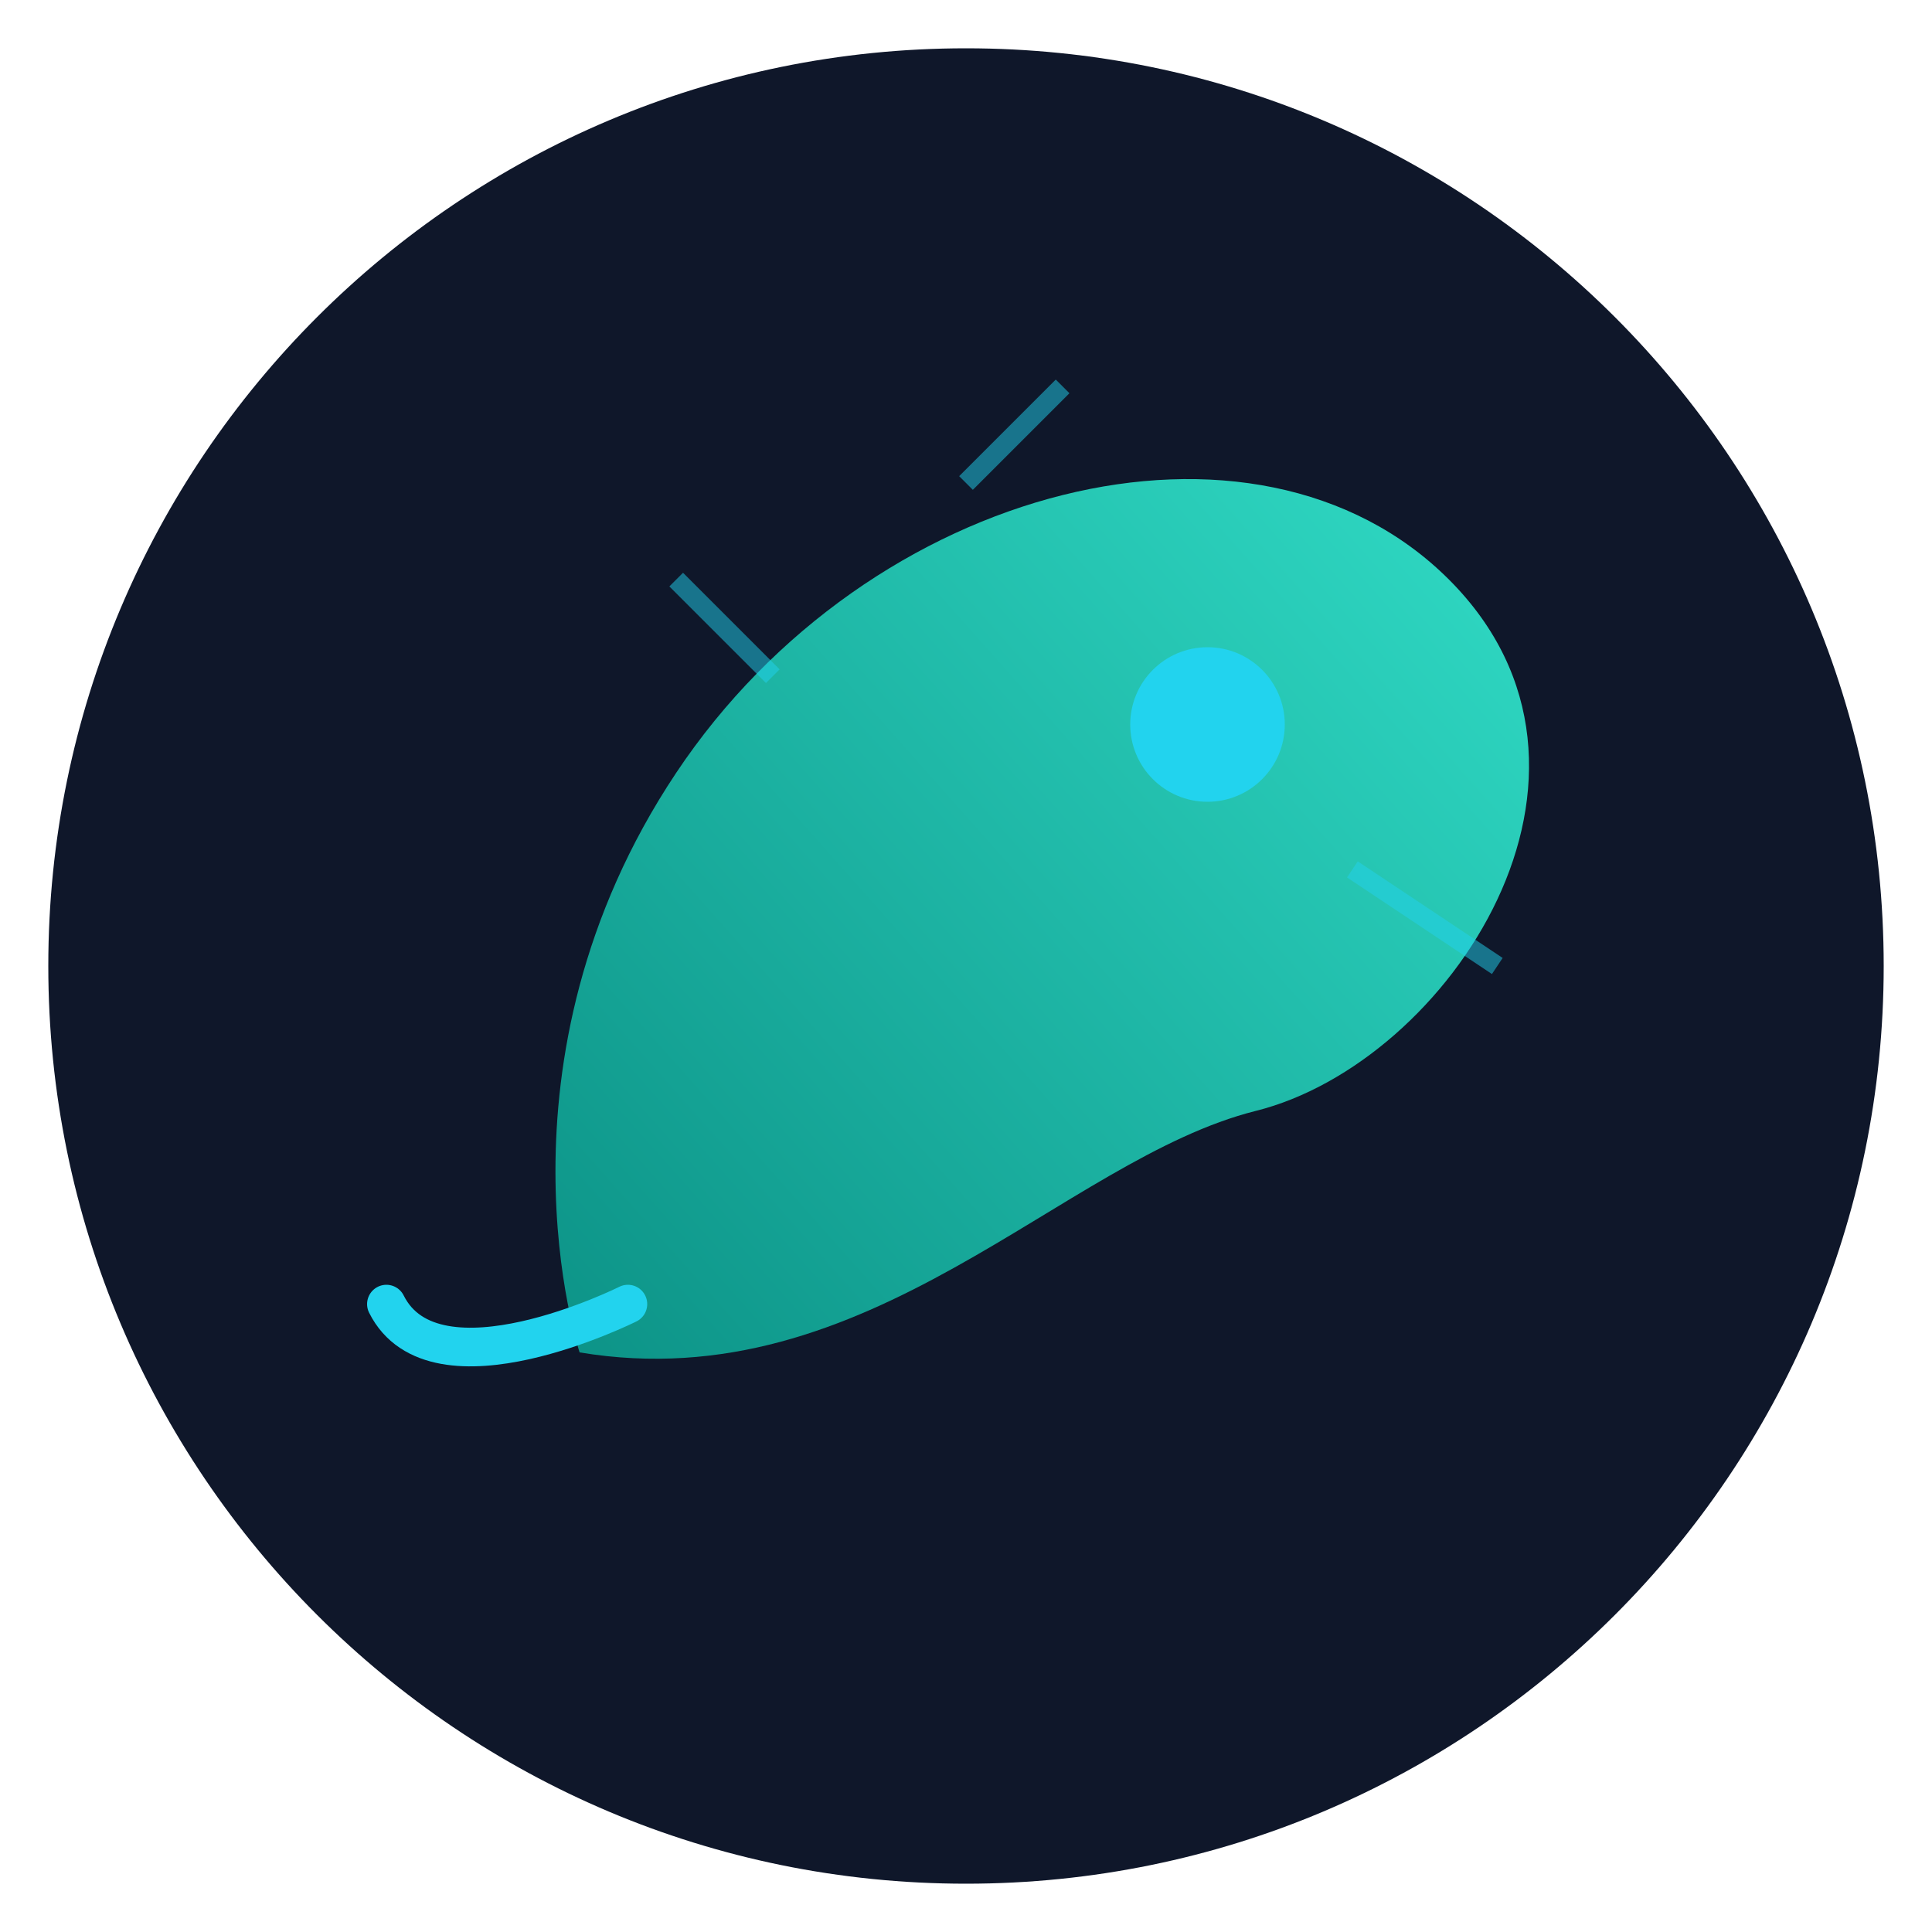
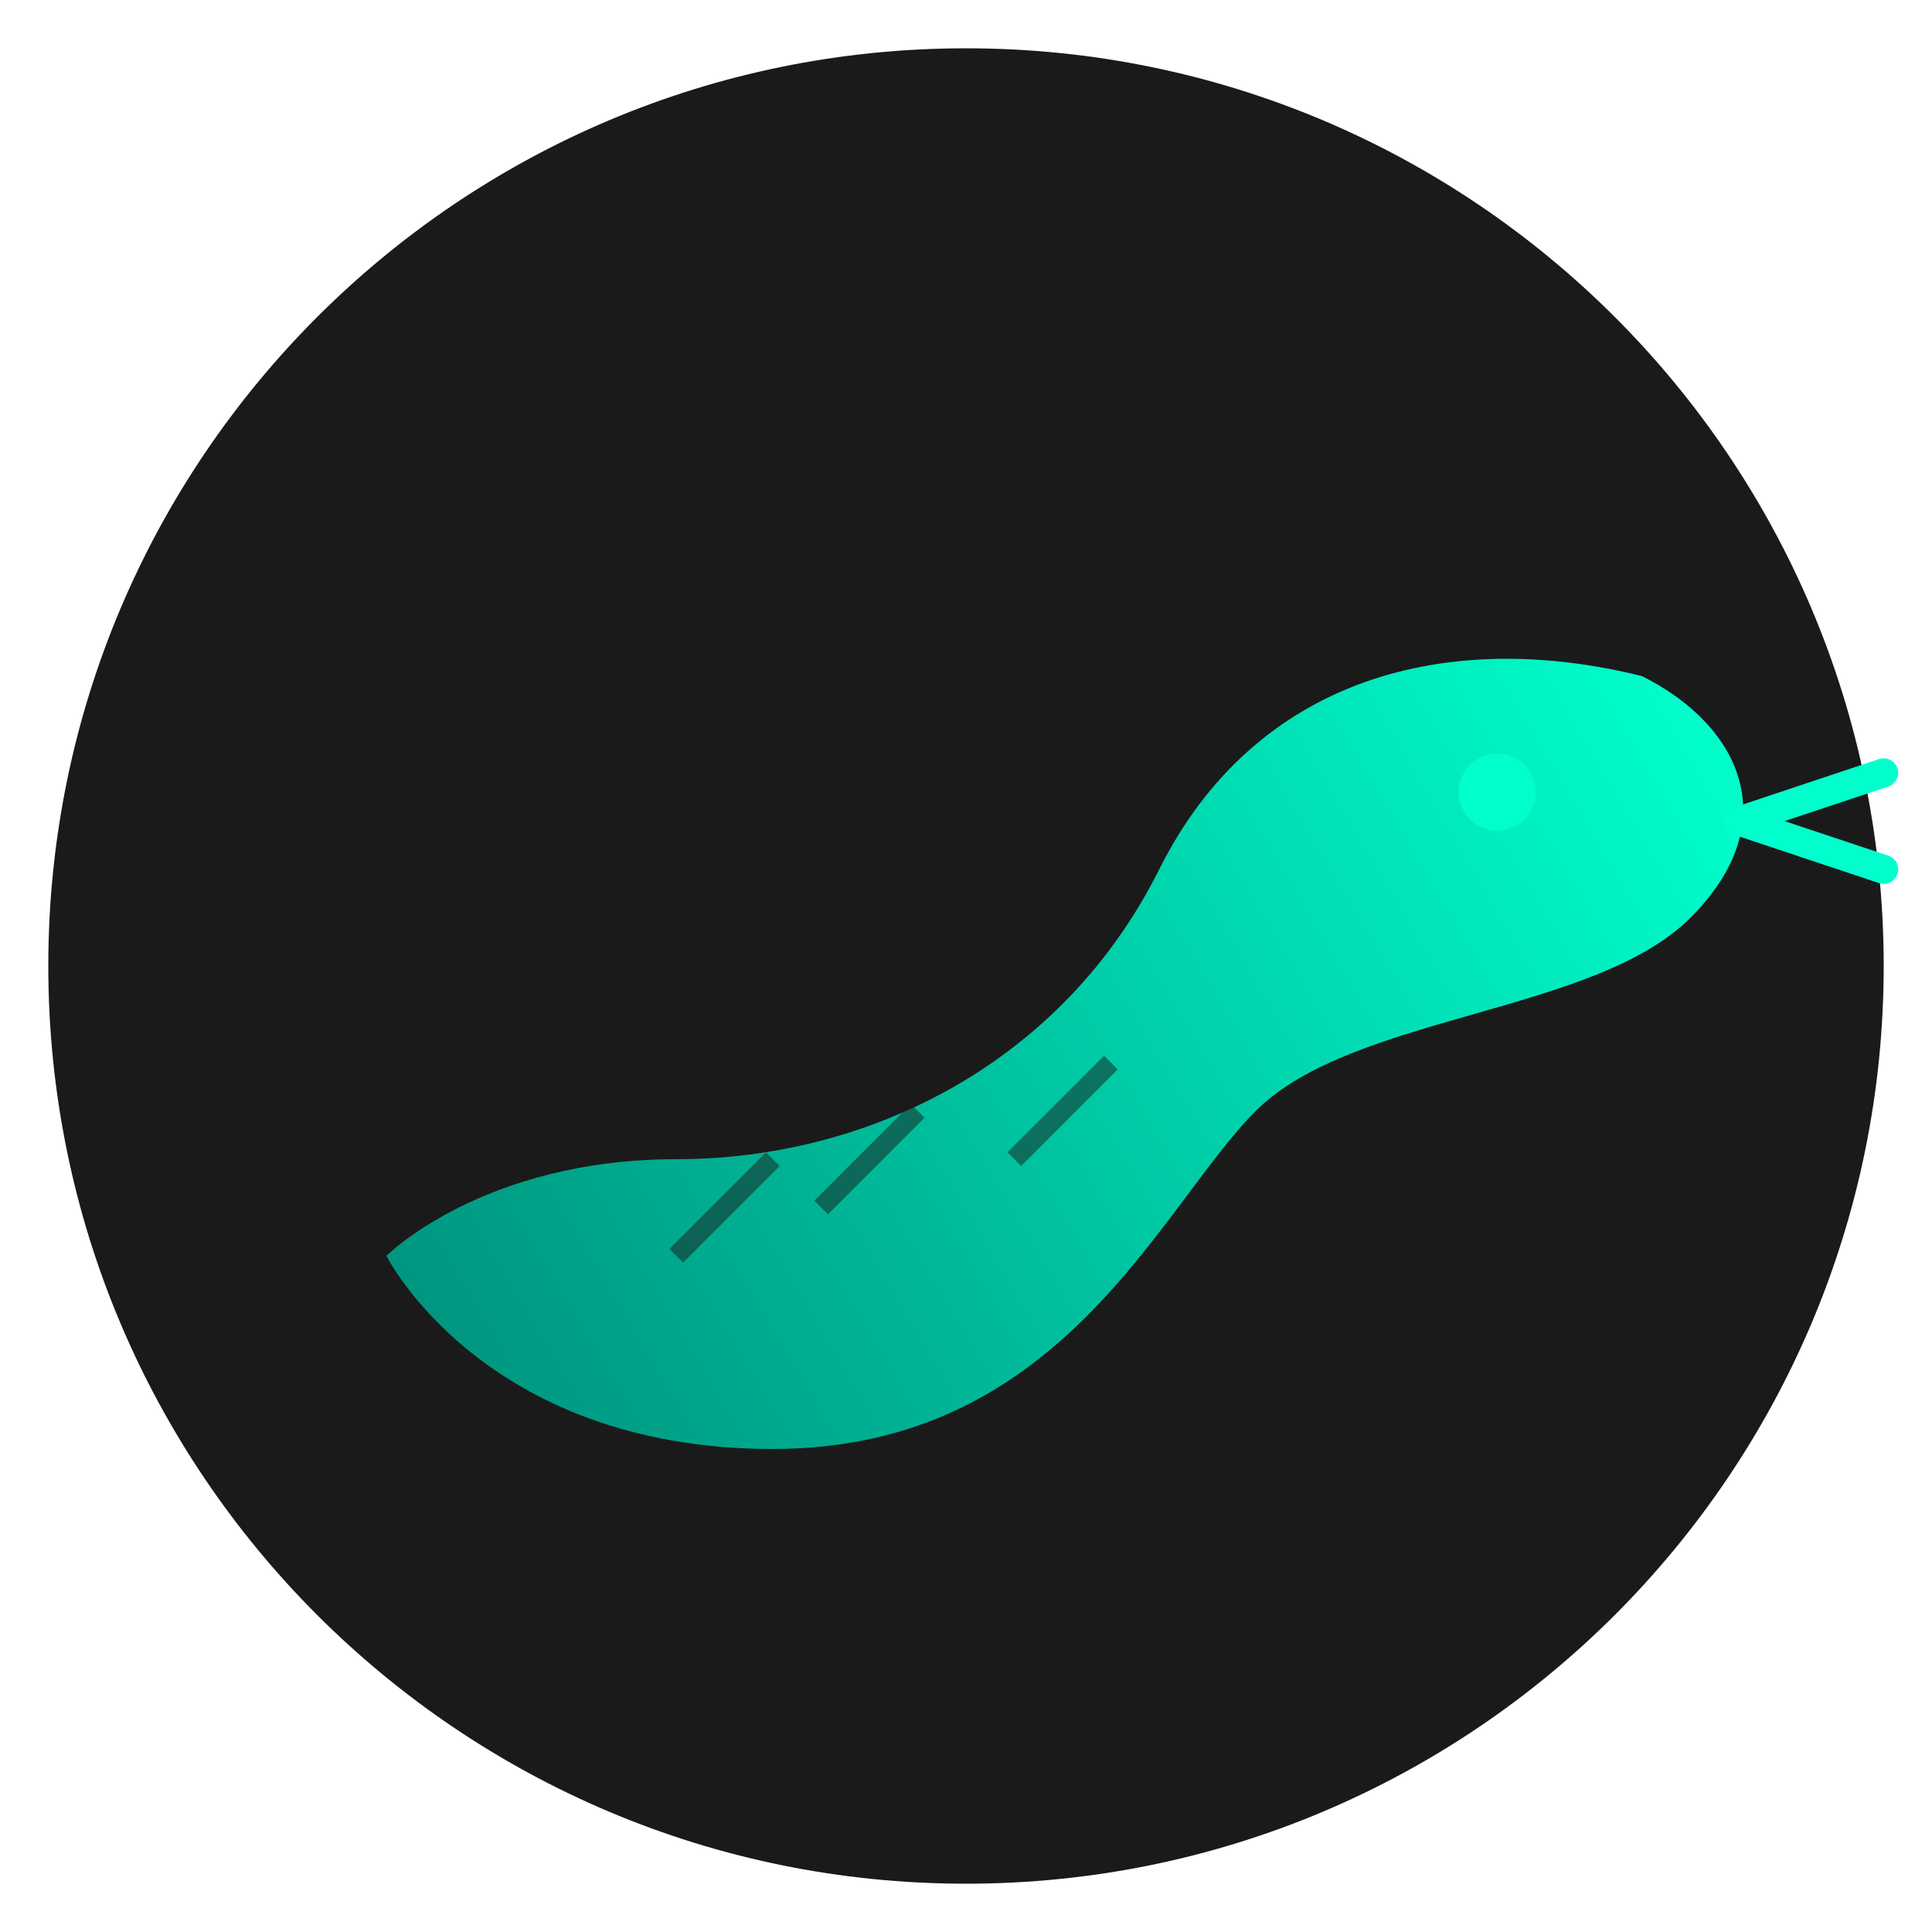
<svg xmlns="http://www.w3.org/2000/svg" width="200" height="200" viewBox="0 0 200 200" fill="none">
-   <circle cx="100" cy="100" r="95" fill="#0F172A" />
-   <path d="M60 140C60 140 50 110 70 80C90 50 130 40 150 60C170 80 150 110 130 115C110 120 90 145 60 140Z" fill="url(#paint0_linear)" />
-   <circle cx="125" cy="75" r="8" fill="#22D3EE">
-     <animate attributeName="opacity" values="1;0.5;1" dur="2s" repeatCount="indefinite" />
-   </circle>
-   <path d="M65 135C65 135 45 145 40 135" stroke="#22D3EE" stroke-width="4" stroke-linecap="round" />
-   <path d="M100 50L110 40M140 90L155 100M80 70L70 60" stroke="#22D3EE" stroke-width="2" stroke-opacity="0.5" />
+   <circle cx="100" cy="100" r="95" fill="#1A1A1A" />
+   <path d="M40 130C40 130 50 120 70 120C90 120 110 110 120 90C130 70 150 65 170 70C180 75 185 85 175 95C165 105 140 105 130 115C120 125 110 150 80 150C50 150 40 130 40 130Z" fill="url(#komodo_grad)" />
+   <path d="M180 85L195 80M180 85L195 90" stroke="#00FFCC" stroke-width="3" stroke-linecap="round" />
+   <circle cx="155" cy="82" r="4" fill="#00FFCC" />
+   <path d="M85 125L95 115M105 120L115 110M70 130L80 120" stroke="#1A1A1A" stroke-width="2" stroke-opacity="0.5" />
  <defs>
-     <linearGradient id="paint0_linear" x1="60" y1="140" x2="150" y2="60" gradientUnits="userSpaceOnUse">
-       <stop stop-color="#0D9488" />
-       <stop offset="1" stop-color="#2DD4BF" />
+     <linearGradient id="komodo_grad" x1="40" y1="150" x2="175" y2="70" gradientUnits="userSpaceOnUse">
+       <stop stop-color="#008F7A" />
+       <stop offset="1" stop-color="#00FFCC" />
    </linearGradient>
  </defs>
</svg>
